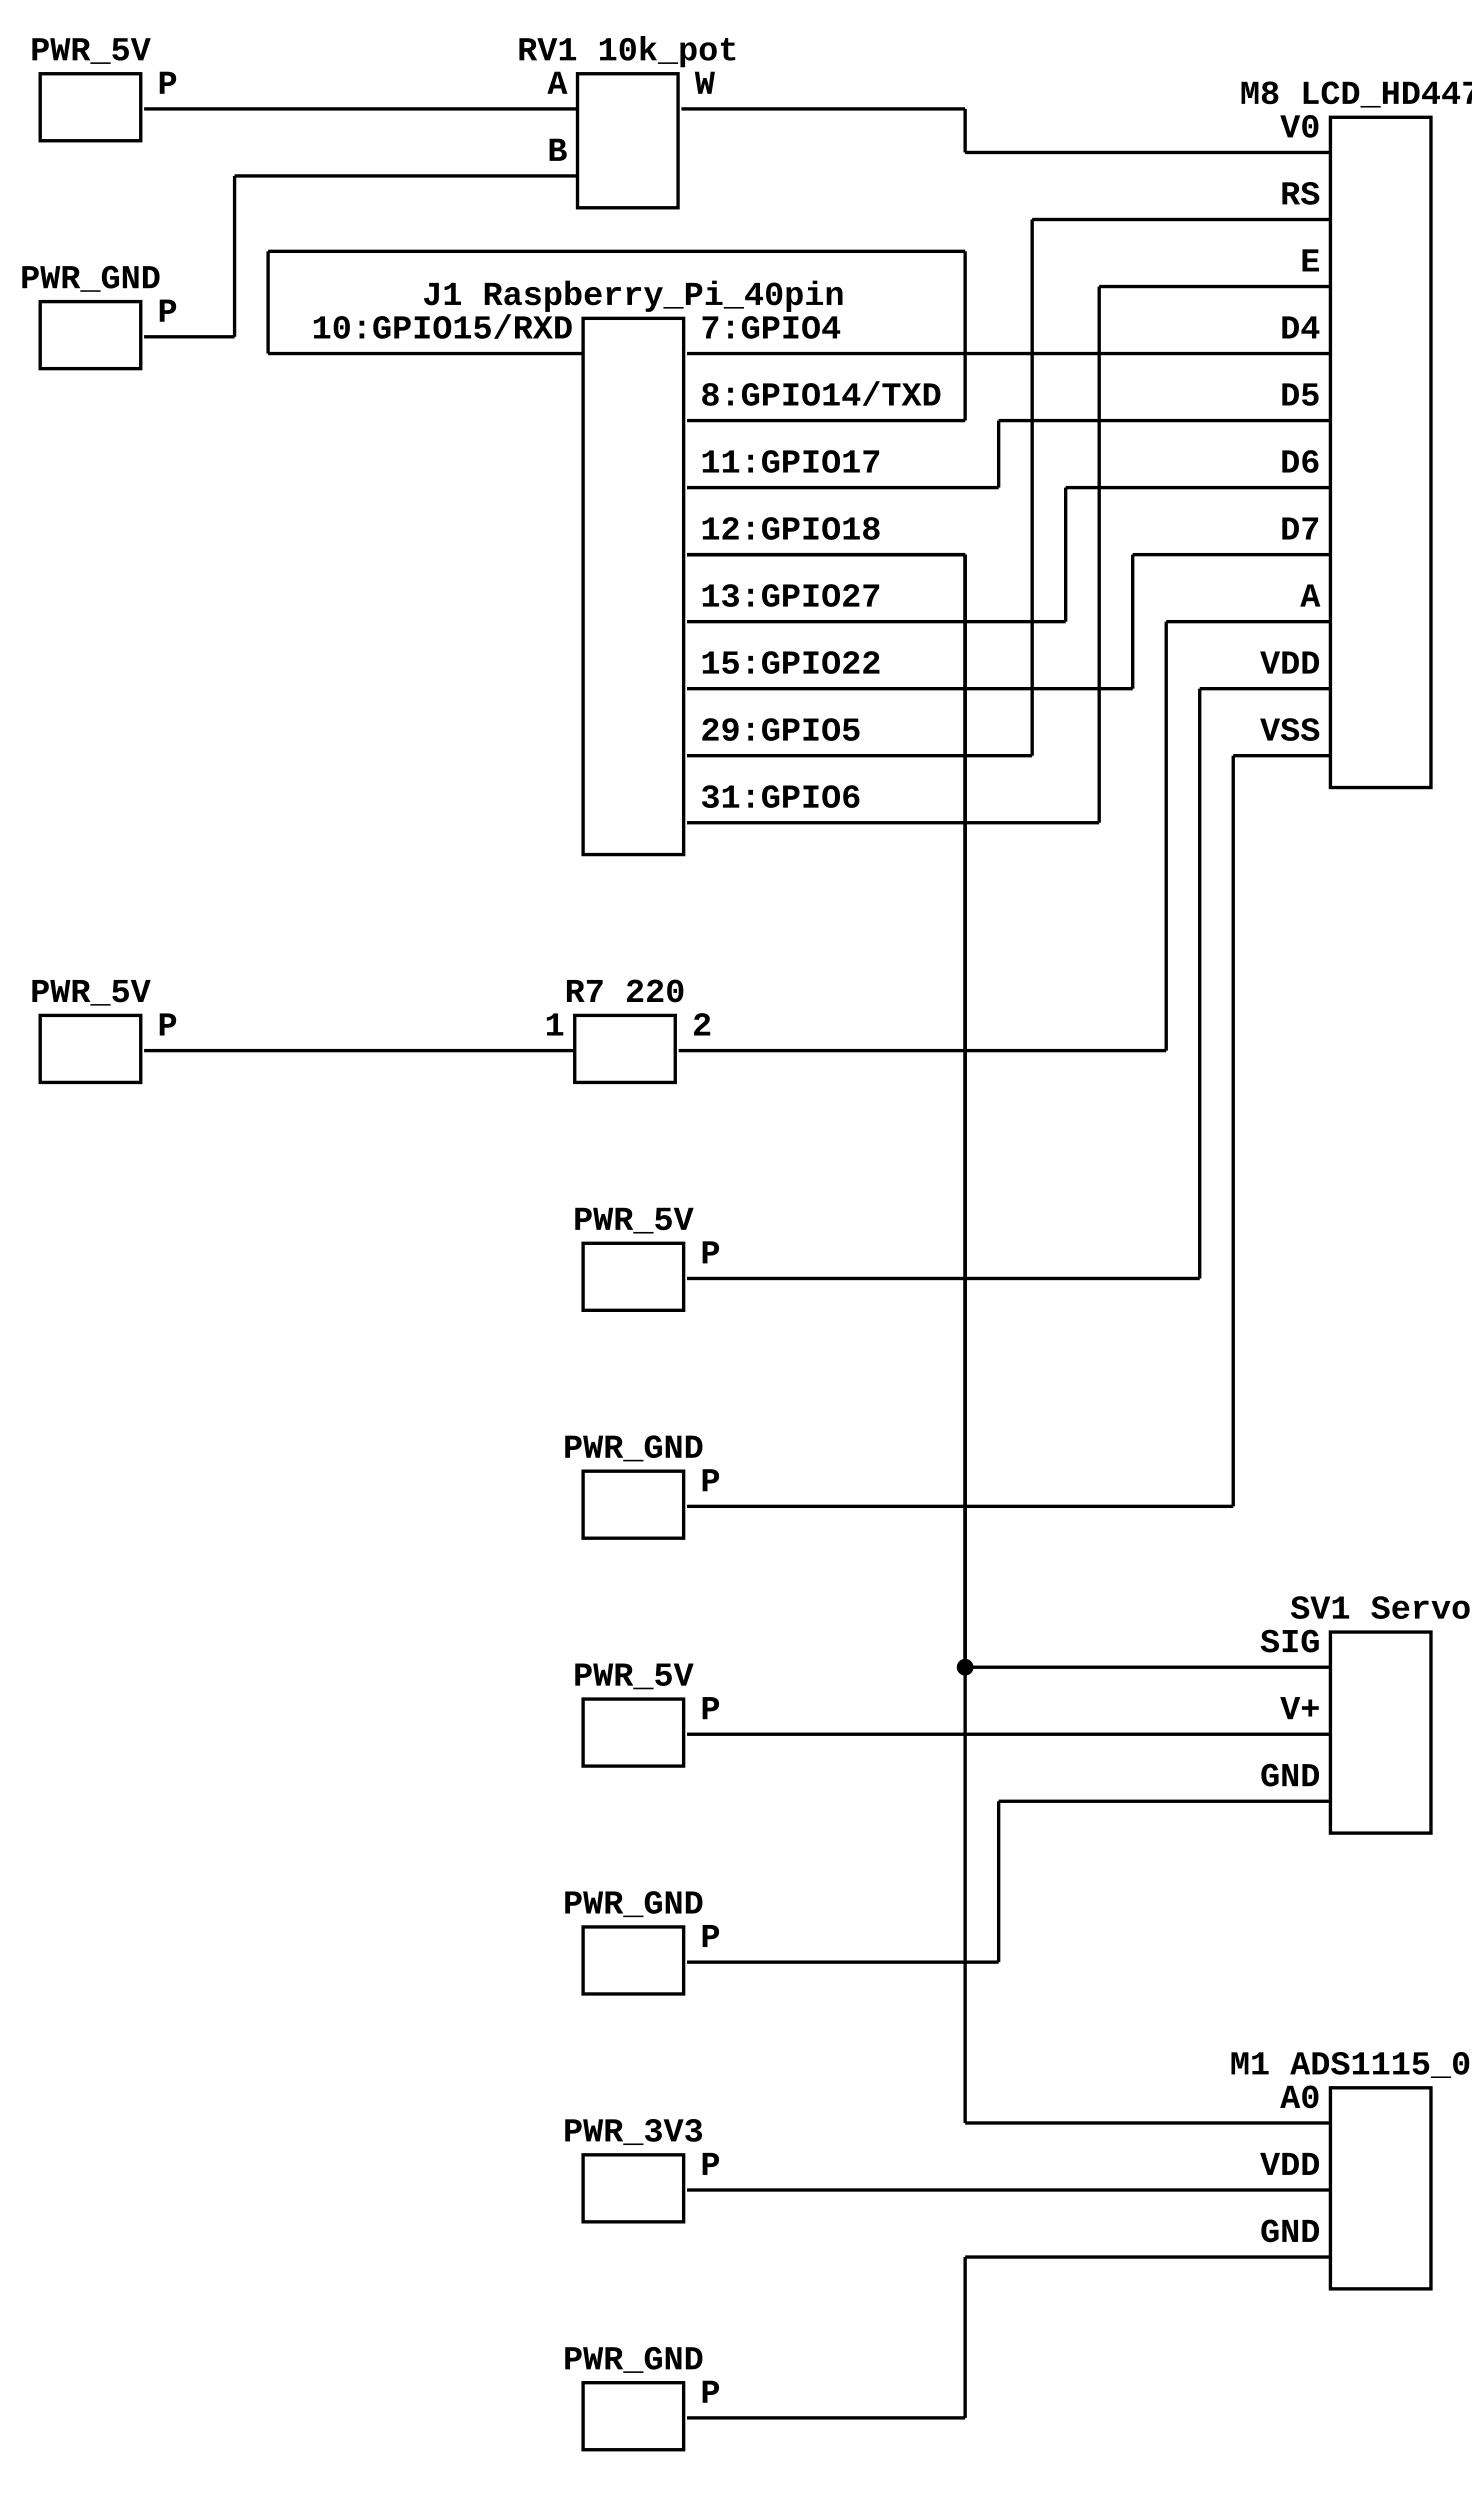
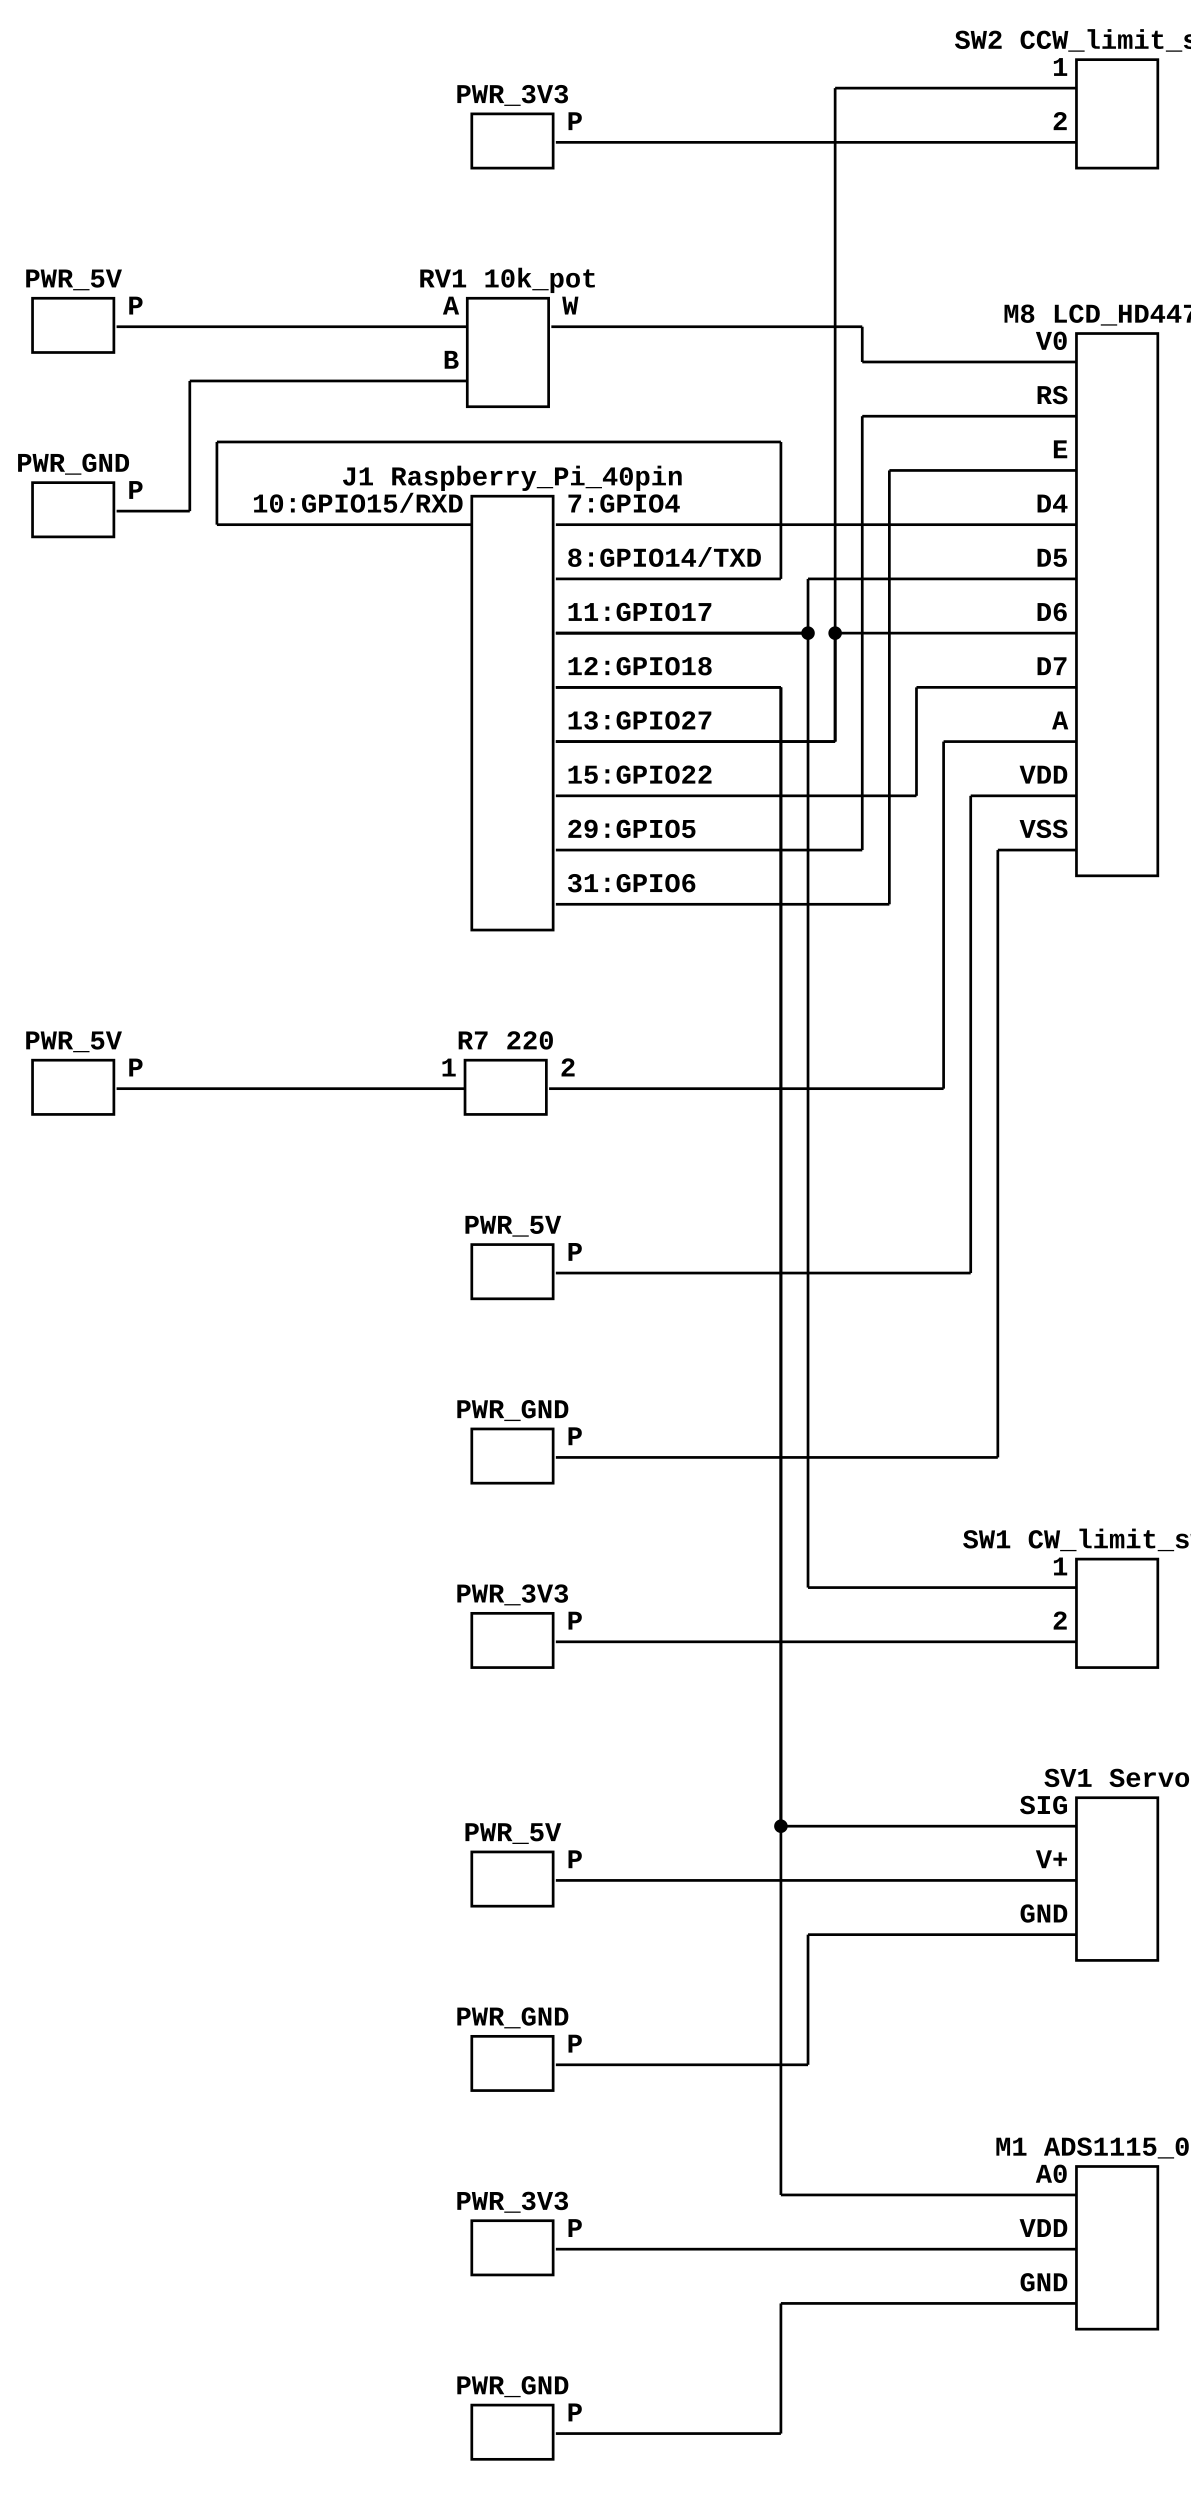
- <svg xmlns="http://www.w3.org/2000/svg" xmlns:ns1="https://github.com/nturley/netlistsvg" width="439" height="746">
+ <svg xmlns="http://www.w3.org/2000/svg" xmlns:ns1="https://github.com/nturley/netlistsvg" width="439" height="922">
  <style>svg {
    stroke:#000;
    fill:none;
  }
  text {
    fill:#000;
    stroke:none;
    font-size:10px;
    font-weight: bold;
    font-family: "Courier New", monospace;
  }
  .nodelabel {
    text-anchor: middle;
  }
  .inputPortLabel {
    text-anchor: end;
  }
  .splitjoinBody {
    fill:#000;
  }</style>
-   <g ns1:type="generic" transform="translate(174,95)" ns1:width="30" ns1:height="40" id="cell_J1">
+   <g ns1:type="generic" transform="translate(174,183)" ns1:width="30" ns1:height="40" id="cell_J1">
    <text x="15" y="-4" class="nodelabel cell_J1" ns1:attribute="ref">J1 Raspberry_Pi_40pin</text>
    <rect width="30" height="160" ns1:generic="body" class="cell_J1" />
    <g transform="translate(0,10)" ns1:x="0" ns1:y="10" ns1:pid="in0" id="port_J1~10:GPIO15/RXD">
      <text x="-3" y="-4" class="inputPortLabel cell_J1">10:GPIO15/RXD</text>
    </g>
    <g transform="translate(30,10)" ns1:x="30" ns1:y="10" ns1:pid="out0" id="port_J1~7:GPIO4">
      <text x="5" y="-4" style="fill:#000; stroke:none" class="cell_J1">7:GPIO4</text>
    </g>
    <g transform="translate(30,30)" ns1:x="30" ns1:y="10" ns1:pid="out0" id="port_J1~8:GPIO14/TXD">
      <text x="5" y="-4" style="fill:#000; stroke:none" class="cell_J1">8:GPIO14/TXD</text>
    </g>
    <g transform="translate(30,50)" ns1:x="30" ns1:y="10" ns1:pid="out0" id="port_J1~11:GPIO17">
      <text x="5" y="-4" style="fill:#000; stroke:none" class="cell_J1">11:GPIO17</text>
    </g>
    <g transform="translate(30,70)" ns1:x="30" ns1:y="10" ns1:pid="out0" id="port_J1~12:GPIO18">
      <text x="5" y="-4" style="fill:#000; stroke:none" class="cell_J1">12:GPIO18</text>
    </g>
    <g transform="translate(30,90)" ns1:x="30" ns1:y="10" ns1:pid="out0" id="port_J1~13:GPIO27">
      <text x="5" y="-4" style="fill:#000; stroke:none" class="cell_J1">13:GPIO27</text>
    </g>
    <g transform="translate(30,110)" ns1:x="30" ns1:y="10" ns1:pid="out0" id="port_J1~15:GPIO22">
      <text x="5" y="-4" style="fill:#000; stroke:none" class="cell_J1">15:GPIO22</text>
    </g>
    <g transform="translate(30,130)" ns1:x="30" ns1:y="10" ns1:pid="out0" id="port_J1~29:GPIO5">
      <text x="5" y="-4" style="fill:#000; stroke:none" class="cell_J1">29:GPIO5</text>
    </g>
    <g transform="translate(30,150)" ns1:x="30" ns1:y="10" ns1:pid="out0" id="port_J1~31:GPIO6">
      <text x="5" y="-4" style="fill:#000; stroke:none" class="cell_J1">31:GPIO6</text>
    </g>
  </g>
-   <g ns1:type="generic" transform="translate(397,623)" ns1:width="30" ns1:height="40" id="cell_M1">
+   <g ns1:type="generic" transform="translate(397,799)" ns1:width="30" ns1:height="40" id="cell_M1">
    <text x="15" y="-4" class="nodelabel cell_M1" ns1:attribute="ref">M1 ADS1115_0x48</text>
    <rect width="30" height="60" ns1:generic="body" class="cell_M1" />
    <g transform="translate(0,10)" ns1:x="0" ns1:y="10" ns1:pid="in0" id="port_M1~A0">
      <text x="-3" y="-4" class="inputPortLabel cell_M1">A0</text>
    </g>
    <g transform="translate(0,30)" ns1:x="0" ns1:y="10" ns1:pid="in0" id="port_M1~VDD">
      <text x="-3" y="-4" class="inputPortLabel cell_M1">VDD</text>
    </g>
    <g transform="translate(0,50)" ns1:x="0" ns1:y="10" ns1:pid="in0" id="port_M1~GND">
      <text x="-3" y="-4" class="inputPortLabel cell_M1">GND</text>
    </g>
  </g>
-   <g ns1:type="generic" transform="translate(397,35)" ns1:width="30" ns1:height="40" id="cell_M8">
+   <g ns1:type="generic" transform="translate(397,123)" ns1:width="30" ns1:height="40" id="cell_M8">
    <text x="15" y="-4" class="nodelabel cell_M8" ns1:attribute="ref">M8 LCD_HD44780</text>
    <rect width="30" height="200" ns1:generic="body" class="cell_M8" />
    <g transform="translate(0,10)" ns1:x="0" ns1:y="10" ns1:pid="in0" id="port_M8~V0">
      <text x="-3" y="-4" class="inputPortLabel cell_M8">V0</text>
    </g>
    <g transform="translate(0,30)" ns1:x="0" ns1:y="10" ns1:pid="in0" id="port_M8~RS">
      <text x="-3" y="-4" class="inputPortLabel cell_M8">RS</text>
    </g>
    <g transform="translate(0,50)" ns1:x="0" ns1:y="10" ns1:pid="in0" id="port_M8~E">
      <text x="-3" y="-4" class="inputPortLabel cell_M8">E</text>
    </g>
    <g transform="translate(0,70)" ns1:x="0" ns1:y="10" ns1:pid="in0" id="port_M8~D4">
      <text x="-3" y="-4" class="inputPortLabel cell_M8">D4</text>
    </g>
    <g transform="translate(0,90)" ns1:x="0" ns1:y="10" ns1:pid="in0" id="port_M8~D5">
      <text x="-3" y="-4" class="inputPortLabel cell_M8">D5</text>
    </g>
    <g transform="translate(0,110)" ns1:x="0" ns1:y="10" ns1:pid="in0" id="port_M8~D6">
      <text x="-3" y="-4" class="inputPortLabel cell_M8">D6</text>
    </g>
    <g transform="translate(0,130)" ns1:x="0" ns1:y="10" ns1:pid="in0" id="port_M8~D7">
      <text x="-3" y="-4" class="inputPortLabel cell_M8">D7</text>
    </g>
    <g transform="translate(0,150)" ns1:x="0" ns1:y="10" ns1:pid="in0" id="port_M8~A">
      <text x="-3" y="-4" class="inputPortLabel cell_M8">A</text>
    </g>
    <g transform="translate(0,170)" ns1:x="0" ns1:y="10" ns1:pid="in0" id="port_M8~VDD">
      <text x="-3" y="-4" class="inputPortLabel cell_M8">VDD</text>
    </g>
    <g transform="translate(0,190)" ns1:x="0" ns1:y="10" ns1:pid="in0" id="port_M8~VSS">
      <text x="-3" y="-4" class="inputPortLabel cell_M8">VSS</text>
    </g>
  </g>
-   <g ns1:type="generic" transform="translate(397,487)" ns1:width="30" ns1:height="40" id="cell_SV1">
+   <g ns1:type="generic" transform="translate(397,663)" ns1:width="30" ns1:height="40" id="cell_SV1">
    <text x="15" y="-4" class="nodelabel cell_SV1" ns1:attribute="ref">SV1 Servo</text>
    <rect width="30" height="60" ns1:generic="body" class="cell_SV1" />
    <g transform="translate(0,10)" ns1:x="0" ns1:y="10" ns1:pid="in0" id="port_SV1~SIG">
      <text x="-3" y="-4" class="inputPortLabel cell_SV1">SIG</text>
    </g>
    <g transform="translate(0,30)" ns1:x="0" ns1:y="10" ns1:pid="in0" id="port_SV1~V+">
      <text x="-3" y="-4" class="inputPortLabel cell_SV1">V+</text>
    </g>
    <g transform="translate(0,50)" ns1:x="0" ns1:y="10" ns1:pid="in0" id="port_SV1~GND">
      <text x="-3" y="-4" class="inputPortLabel cell_SV1">GND</text>
    </g>
  </g>
-   <g ns1:type="generic" transform="translate(172.3333,22)" ns1:width="30" ns1:height="40" id="cell_RV1">
+   <g ns1:type="generic" transform="translate(172.3333,110)" ns1:width="30" ns1:height="40" id="cell_RV1">
    <text x="15" y="-4" class="nodelabel cell_RV1" ns1:attribute="ref">RV1 10k_pot</text>
    <rect width="30" height="40" ns1:generic="body" class="cell_RV1" />
    <g transform="translate(0,10)" ns1:x="0" ns1:y="10" ns1:pid="in0" id="port_RV1~A">
      <text x="-3" y="-4" class="inputPortLabel cell_RV1">A</text>
    </g>
    <g transform="translate(0,30)" ns1:x="0" ns1:y="10" ns1:pid="in0" id="port_RV1~B">
      <text x="-3" y="-4" class="inputPortLabel cell_RV1">B</text>
    </g>
    <g transform="translate(30,10)" ns1:x="30" ns1:y="10" ns1:pid="out0" id="port_RV1~W">
      <text x="5" y="-4" style="fill:#000; stroke:none" class="cell_RV1">W</text>
    </g>
  </g>
-   <g ns1:type="generic" transform="translate(171.5,303)" ns1:width="30" ns1:height="40" id="cell_R7">
+   <g ns1:type="generic" transform="translate(397,575)" ns1:width="30" ns1:height="40" id="cell_SW1">
+     <text x="15" y="-4" class="nodelabel cell_SW1" ns1:attribute="ref">SW1 CW_limit_switch</text>
+     <rect width="30" height="40" ns1:generic="body" class="cell_SW1" />
+     <g transform="translate(0,10)" ns1:x="0" ns1:y="10" ns1:pid="in0" id="port_SW1~1">
+       <text x="-3" y="-4" class="inputPortLabel cell_SW1">1</text>
+     </g>
+     <g transform="translate(0,30)" ns1:x="0" ns1:y="10" ns1:pid="in0" id="port_SW1~2">
+       <text x="-3" y="-4" class="inputPortLabel cell_SW1">2</text>
+     </g>
+   </g>
+   <g ns1:type="generic" transform="translate(397,22)" ns1:width="30" ns1:height="40" id="cell_SW2">
+     <text x="15" y="-4" class="nodelabel cell_SW2" ns1:attribute="ref">SW2 CCW_limit_switch</text>
+     <rect width="30" height="40" ns1:generic="body" class="cell_SW2" />
+     <g transform="translate(0,10)" ns1:x="0" ns1:y="10" ns1:pid="in0" id="port_SW2~1">
+       <text x="-3" y="-4" class="inputPortLabel cell_SW2">1</text>
+     </g>
+     <g transform="translate(0,30)" ns1:x="0" ns1:y="10" ns1:pid="in0" id="port_SW2~2">
+       <text x="-3" y="-4" class="inputPortLabel cell_SW2">2</text>
+     </g>
+   </g>
+   <g ns1:type="generic" transform="translate(171.5,391)" ns1:width="30" ns1:height="40" id="cell_R7">
    <text x="15" y="-4" class="nodelabel cell_R7" ns1:attribute="ref">R7 220</text>
    <rect width="30" height="20" ns1:generic="body" class="cell_R7" />
    <g transform="translate(0,10)" ns1:x="0" ns1:y="10" ns1:pid="in0" id="port_R7~1">
      <text x="-3" y="-4" class="inputPortLabel cell_R7">1</text>
    </g>
    <g transform="translate(30,10)" ns1:x="30" ns1:y="10" ns1:pid="out0" id="port_R7~2">
      <text x="5" y="-4" style="fill:#000; stroke:none" class="cell_R7">2</text>
    </g>
  </g>
-   <g ns1:type="generic" transform="translate(174,643)" ns1:width="30" ns1:height="40" id="cell_PF_M1_VDD">
+   <g ns1:type="generic" transform="translate(174,819)" ns1:width="30" ns1:height="40" id="cell_PF_M1_VDD">
    <text x="15" y="-4" class="nodelabel cell_PF_M1_VDD" ns1:attribute="ref">PWR_3V3</text>
    <rect width="30" height="20" ns1:generic="body" class="cell_PF_M1_VDD" />
    <g transform="translate(30,10)" ns1:x="30" ns1:y="10" ns1:pid="out0" id="port_PF_M1_VDD~P">
      <text x="5" y="-4" style="fill:#000; stroke:none" class="cell_PF_M1_VDD">P</text>
    </g>
  </g>
-   <g ns1:type="generic" transform="translate(174,711)" ns1:width="30" ns1:height="40" id="cell_PF_M1_GND">
+   <g ns1:type="generic" transform="translate(174,887)" ns1:width="30" ns1:height="40" id="cell_PF_M1_GND">
    <text x="15" y="-4" class="nodelabel cell_PF_M1_GND" ns1:attribute="ref">PWR_GND</text>
    <rect width="30" height="20" ns1:generic="body" class="cell_PF_M1_GND" />
    <g transform="translate(30,10)" ns1:x="30" ns1:y="10" ns1:pid="out0" id="port_PF_M1_GND~P">
      <text x="5" y="-4" style="fill:#000; stroke:none" class="cell_PF_M1_GND">P</text>
    </g>
  </g>
-   <g ns1:type="generic" transform="translate(174,371)" ns1:width="30" ns1:height="40" id="cell_PF_M8_2">
+   <g ns1:type="generic" transform="translate(174,459)" ns1:width="30" ns1:height="40" id="cell_PF_M8_2">
    <text x="15" y="-4" class="nodelabel cell_PF_M8_2" ns1:attribute="ref">PWR_5V</text>
    <rect width="30" height="20" ns1:generic="body" class="cell_PF_M8_2" />
    <g transform="translate(30,10)" ns1:x="30" ns1:y="10" ns1:pid="out0" id="port_PF_M8_2~P">
      <text x="5" y="-4" style="fill:#000; stroke:none" class="cell_PF_M8_2">P</text>
    </g>
  </g>
-   <g ns1:type="generic" transform="translate(174,439)" ns1:width="30" ns1:height="40" id="cell_PF_M8_1">
+   <g ns1:type="generic" transform="translate(174,527)" ns1:width="30" ns1:height="40" id="cell_PF_M8_1">
    <text x="15" y="-4" class="nodelabel cell_PF_M8_1" ns1:attribute="ref">PWR_GND</text>
    <rect width="30" height="20" ns1:generic="body" class="cell_PF_M8_1" />
    <g transform="translate(30,10)" ns1:x="30" ns1:y="10" ns1:pid="out0" id="port_PF_M8_1~P">
      <text x="5" y="-4" style="fill:#000; stroke:none" class="cell_PF_M8_1">P</text>
    </g>
  </g>
-   <g ns1:type="generic" transform="translate(174,507)" ns1:width="30" ns1:height="40" id="cell_PF_SV1_V+">
+   <g ns1:type="generic" transform="translate(174,683)" ns1:width="30" ns1:height="40" id="cell_PF_SV1_V+">
    <text x="15" y="-4" class="nodelabel cell_PF_SV1_V+" ns1:attribute="ref">PWR_5V</text>
    <rect width="30" height="20" ns1:generic="body" class="cell_PF_SV1_V+" />
    <g transform="translate(30,10)" ns1:x="30" ns1:y="10" ns1:pid="out0" id="port_PF_SV1_V+~P">
      <text x="5" y="-4" style="fill:#000; stroke:none" class="cell_PF_SV1_V+">P</text>
    </g>
  </g>
-   <g ns1:type="generic" transform="translate(174,575)" ns1:width="30" ns1:height="40" id="cell_PF_SV1_GND">
+   <g ns1:type="generic" transform="translate(174,751)" ns1:width="30" ns1:height="40" id="cell_PF_SV1_GND">
    <text x="15" y="-4" class="nodelabel cell_PF_SV1_GND" ns1:attribute="ref">PWR_GND</text>
    <rect width="30" height="20" ns1:generic="body" class="cell_PF_SV1_GND" />
    <g transform="translate(30,10)" ns1:x="30" ns1:y="10" ns1:pid="out0" id="port_PF_SV1_GND~P">
      <text x="5" y="-4" style="fill:#000; stroke:none" class="cell_PF_SV1_GND">P</text>
    </g>
  </g>
-   <g ns1:type="generic" transform="translate(12,22)" ns1:width="30" ns1:height="40" id="cell_PF_RV1_1">
+   <g ns1:type="generic" transform="translate(12,110)" ns1:width="30" ns1:height="40" id="cell_PF_RV1_1">
    <text x="15" y="-4" class="nodelabel cell_PF_RV1_1" ns1:attribute="ref">PWR_5V</text>
    <rect width="30" height="20" ns1:generic="body" class="cell_PF_RV1_1" />
    <g transform="translate(30,10)" ns1:x="30" ns1:y="10" ns1:pid="out0" id="port_PF_RV1_1~P">
      <text x="5" y="-4" style="fill:#000; stroke:none" class="cell_PF_RV1_1">P</text>
    </g>
  </g>
-   <g ns1:type="generic" transform="translate(12,90)" ns1:width="30" ns1:height="40" id="cell_PF_RV1_3">
+   <g ns1:type="generic" transform="translate(12,178)" ns1:width="30" ns1:height="40" id="cell_PF_RV1_3">
    <text x="15" y="-4" class="nodelabel cell_PF_RV1_3" ns1:attribute="ref">PWR_GND</text>
    <rect width="30" height="20" ns1:generic="body" class="cell_PF_RV1_3" />
    <g transform="translate(30,10)" ns1:x="30" ns1:y="10" ns1:pid="out0" id="port_PF_RV1_3~P">
      <text x="5" y="-4" style="fill:#000; stroke:none" class="cell_PF_RV1_3">P</text>
    </g>
  </g>
-   <g ns1:type="generic" transform="translate(12,303)" ns1:width="30" ns1:height="40" id="cell_PF_R7_1">
+   <g ns1:type="generic" transform="translate(174,595)" ns1:width="30" ns1:height="40" id="cell_PF_SW1_2">
+     <text x="15" y="-4" class="nodelabel cell_PF_SW1_2" ns1:attribute="ref">PWR_3V3</text>
+     <rect width="30" height="20" ns1:generic="body" class="cell_PF_SW1_2" />
+     <g transform="translate(30,10)" ns1:x="30" ns1:y="10" ns1:pid="out0" id="port_PF_SW1_2~P">
+       <text x="5" y="-4" style="fill:#000; stroke:none" class="cell_PF_SW1_2">P</text>
+     </g>
+   </g>
+   <g ns1:type="generic" transform="translate(174,42)" ns1:width="30" ns1:height="40" id="cell_PF_SW2_2">
+     <text x="15" y="-4" class="nodelabel cell_PF_SW2_2" ns1:attribute="ref">PWR_3V3</text>
+     <rect width="30" height="20" ns1:generic="body" class="cell_PF_SW2_2" />
+     <g transform="translate(30,10)" ns1:x="30" ns1:y="10" ns1:pid="out0" id="port_PF_SW2_2~P">
+       <text x="5" y="-4" style="fill:#000; stroke:none" class="cell_PF_SW2_2">P</text>
+     </g>
+   </g>
+   <g ns1:type="generic" transform="translate(12,391)" ns1:width="30" ns1:height="40" id="cell_PF_R7_1">
    <text x="15" y="-4" class="nodelabel cell_PF_R7_1" ns1:attribute="ref">PWR_5V</text>
    <rect width="30" height="20" ns1:generic="body" class="cell_PF_R7_1" />
    <g transform="translate(30,10)" ns1:x="30" ns1:y="10" ns1:pid="out0" id="port_PF_R7_1~P">
      <text x="5" y="-4" style="fill:#000; stroke:none" class="cell_PF_R7_1">P</text>
    </g>
  </g>
-   <line x1="205" x2="288" y1="125.5" y2="125.5" class="net_11" />
-   <line x1="288" x2="288" y1="125.5" y2="75" class="net_11" />
-   <line x1="288" x2="80" y1="75" y2="75" class="net_11" />
-   <line x1="80" x2="80" y1="75" y2="105.5" class="net_11" />
-   <line x1="80" x2="174" y1="105.5" y2="105.5" class="net_11" />
-   <line x1="205" x2="288" y1="165.5" y2="165.5" class="net_10" />
-   <line x1="288" x2="288" y1="165.5" y2="633.5" class="net_10" />
-   <line x1="288" x2="397" y1="633.5" y2="633.5" class="net_10" />
-   <line x1="205" x2="288" y1="165.5" y2="165.5" class="net_10" />
-   <line x1="288" x2="288" y1="165.5" y2="497.5" class="net_10" />
-   <circle cx="288" cy="497.5" r="2" style="fill:#000" class="net_10" />
-   <line x1="288" x2="397" y1="497.5" y2="497.5" class="net_10" />
-   <line x1="205" x2="397" y1="653.5" y2="653.5" class="net_12" />
-   <line x1="205" x2="288" y1="721.5" y2="721.5" class="net_13" />
-   <line x1="288" x2="288" y1="721.5" y2="673.5" class="net_13" />
-   <line x1="288" x2="397" y1="673.5" y2="673.5" class="net_13" />
-   <line x1="203.333" x2="288" y1="32.5" y2="32.5" class="net_8" />
-   <line x1="288" x2="288" y1="32.5" y2="45.5" class="net_8" />
-   <line x1="288" x2="397" y1="45.5" y2="45.5" class="net_8" />
-   <line x1="205" x2="308" y1="225.5" y2="225.5" class="net_2" />
-   <line x1="308" x2="308" y1="225.5" y2="65.5" class="net_2" />
-   <line x1="308" x2="397" y1="65.5" y2="65.5" class="net_2" />
-   <line x1="205" x2="328" y1="245.5" y2="245.5" class="net_3" />
-   <line x1="328" x2="328" y1="245.5" y2="85.5" class="net_3" />
-   <line x1="328" x2="397" y1="85.5" y2="85.5" class="net_3" />
-   <line x1="205" x2="397" y1="105.5" y2="105.5" class="net_4" />
-   <line x1="205" x2="298" y1="145.5" y2="145.5" class="net_5" />
-   <line x1="298" x2="298" y1="145.5" y2="125.5" class="net_5" />
-   <line x1="298" x2="397" y1="125.5" y2="125.5" class="net_5" />
-   <line x1="205" x2="318" y1="185.5" y2="185.5" class="net_6" />
-   <line x1="318" x2="318" y1="185.5" y2="145.5" class="net_6" />
-   <line x1="318" x2="397" y1="145.5" y2="145.5" class="net_6" />
-   <line x1="205" x2="338" y1="205.5" y2="205.5" class="net_7" />
-   <line x1="338" x2="338" y1="205.5" y2="165.5" class="net_7" />
-   <line x1="338" x2="397" y1="165.5" y2="165.5" class="net_7" />
-   <line x1="202.5" x2="348" y1="313.5" y2="313.5" class="net_9" />
-   <line x1="348" x2="348" y1="313.5" y2="185.5" class="net_9" />
-   <line x1="348" x2="397" y1="185.5" y2="185.5" class="net_9" />
-   <line x1="205" x2="358" y1="381.5" y2="381.5" class="net_14" />
-   <line x1="358" x2="358" y1="381.5" y2="205.5" class="net_14" />
-   <line x1="358" x2="397" y1="205.5" y2="205.5" class="net_14" />
-   <line x1="205" x2="368" y1="449.5" y2="449.5" class="net_15" />
-   <line x1="368" x2="368" y1="449.5" y2="225.5" class="net_15" />
-   <line x1="368" x2="397" y1="225.5" y2="225.5" class="net_15" />
-   <line x1="205" x2="397" y1="517.5" y2="517.5" class="net_16" />
-   <line x1="205" x2="298" y1="585.5" y2="585.5" class="net_17" />
-   <line x1="298" x2="298" y1="585.5" y2="537.5" class="net_17" />
-   <line x1="298" x2="397" y1="537.5" y2="537.5" class="net_17" />
-   <line x1="43" x2="172.333" y1="32.5" y2="32.5" class="net_18" />
-   <line x1="43" x2="70" y1="100.5" y2="100.5" class="net_19" />
-   <line x1="70" x2="70" y1="100.5" y2="52.5" class="net_19" />
-   <line x1="70" x2="172.333" y1="52.5" y2="52.5" class="net_19" />
-   <line x1="43" x2="171.5" y1="313.5" y2="313.5" class="net_20" />
+   <line x1="205" x2="288" y1="213.5" y2="213.5" class="net_11" />
+   <line x1="288" x2="288" y1="213.5" y2="163" class="net_11" />
+   <line x1="288" x2="80" y1="163" y2="163" class="net_11" />
+   <line x1="80" x2="80" y1="163" y2="193.5" class="net_11" />
+   <line x1="80" x2="174" y1="193.5" y2="193.5" class="net_11" />
+   <line x1="205" x2="288" y1="253.5" y2="253.5" class="net_10" />
+   <line x1="288" x2="288" y1="253.5" y2="809.5" class="net_10" />
+   <line x1="288" x2="397" y1="809.5" y2="809.5" class="net_10" />
+   <line x1="205" x2="288" y1="253.5" y2="253.5" class="net_10" />
+   <line x1="288" x2="288" y1="253.5" y2="673.5" class="net_10" />
+   <circle cx="288" cy="673.5" r="2" style="fill:#000" class="net_10" />
+   <line x1="288" x2="397" y1="673.5" y2="673.5" class="net_10" />
+   <line x1="205" x2="397" y1="829.5" y2="829.5" class="net_12" />
+   <line x1="205" x2="288" y1="897.5" y2="897.5" class="net_13" />
+   <line x1="288" x2="288" y1="897.5" y2="849.5" class="net_13" />
+   <line x1="288" x2="397" y1="849.5" y2="849.5" class="net_13" />
+   <line x1="203.333" x2="318" y1="120.5" y2="120.5" class="net_8" />
+   <line x1="318" x2="318" y1="120.5" y2="133.5" class="net_8" />
+   <line x1="318" x2="397" y1="133.5" y2="133.5" class="net_8" />
+   <line x1="205" x2="318" y1="313.5" y2="313.5" class="net_2" />
+   <line x1="318" x2="318" y1="313.5" y2="153.5" class="net_2" />
+   <line x1="318" x2="397" y1="153.5" y2="153.5" class="net_2" />
+   <line x1="205" x2="328" y1="333.5" y2="333.5" class="net_3" />
+   <line x1="328" x2="328" y1="333.5" y2="173.5" class="net_3" />
+   <line x1="328" x2="397" y1="173.5" y2="173.5" class="net_3" />
+   <line x1="205" x2="397" y1="193.5" y2="193.5" class="net_4" />
+   <line x1="205" x2="298" y1="233.5" y2="233.5" class="net_5" />
+   <line x1="298" x2="298" y1="233.5" y2="213.5" class="net_5" />
+   <circle cx="298" cy="233.5" r="2" style="fill:#000" class="net_5" />
+   <line x1="298" x2="397" y1="213.5" y2="213.5" class="net_5" />
+   <line x1="205" x2="298" y1="233.5" y2="233.5" class="net_5" />
+   <line x1="298" x2="298" y1="233.5" y2="585.5" class="net_5" />
+   <line x1="298" x2="397" y1="585.5" y2="585.5" class="net_5" />
+   <line x1="205" x2="308" y1="273.5" y2="273.5" class="net_6" />
+   <line x1="308" x2="308" y1="273.5" y2="233.5" class="net_6" />
+   <circle cx="308" cy="233.5" r="2" style="fill:#000" class="net_6" />
+   <line x1="308" x2="397" y1="233.5" y2="233.5" class="net_6" />
+   <line x1="205" x2="308" y1="273.5" y2="273.5" class="net_6" />
+   <line x1="308" x2="308" y1="273.5" y2="32.5" class="net_6" />
+   <line x1="308" x2="397" y1="32.5" y2="32.5" class="net_6" />
+   <line x1="205" x2="338" y1="293.5" y2="293.5" class="net_7" />
+   <line x1="338" x2="338" y1="293.5" y2="253.5" class="net_7" />
+   <line x1="338" x2="397" y1="253.5" y2="253.5" class="net_7" />
+   <line x1="202.5" x2="348" y1="401.5" y2="401.5" class="net_9" />
+   <line x1="348" x2="348" y1="401.5" y2="273.5" class="net_9" />
+   <line x1="348" x2="397" y1="273.5" y2="273.5" class="net_9" />
+   <line x1="205" x2="358" y1="469.5" y2="469.5" class="net_14" />
+   <line x1="358" x2="358" y1="469.5" y2="293.5" class="net_14" />
+   <line x1="358" x2="397" y1="293.5" y2="293.5" class="net_14" />
+   <line x1="205" x2="368" y1="537.5" y2="537.5" class="net_15" />
+   <line x1="368" x2="368" y1="537.5" y2="313.5" class="net_15" />
+   <line x1="368" x2="397" y1="313.5" y2="313.5" class="net_15" />
+   <line x1="205" x2="397" y1="693.5" y2="693.5" class="net_16" />
+   <line x1="205" x2="298" y1="761.5" y2="761.5" class="net_17" />
+   <line x1="298" x2="298" y1="761.5" y2="713.5" class="net_17" />
+   <line x1="298" x2="397" y1="713.5" y2="713.5" class="net_17" />
+   <line x1="43" x2="172.333" y1="120.5" y2="120.5" class="net_18" />
+   <line x1="43" x2="70" y1="188.5" y2="188.5" class="net_19" />
+   <line x1="70" x2="70" y1="188.5" y2="140.5" class="net_19" />
+   <line x1="70" x2="172.333" y1="140.5" y2="140.5" class="net_19" />
+   <line x1="205" x2="397" y1="605.5" y2="605.5" class="net_20" />
+   <line x1="205" x2="397" y1="52.5" y2="52.5" class="net_21" />
+   <line x1="43" x2="171.5" y1="401.5" y2="401.5" class="net_22" />
</svg>
